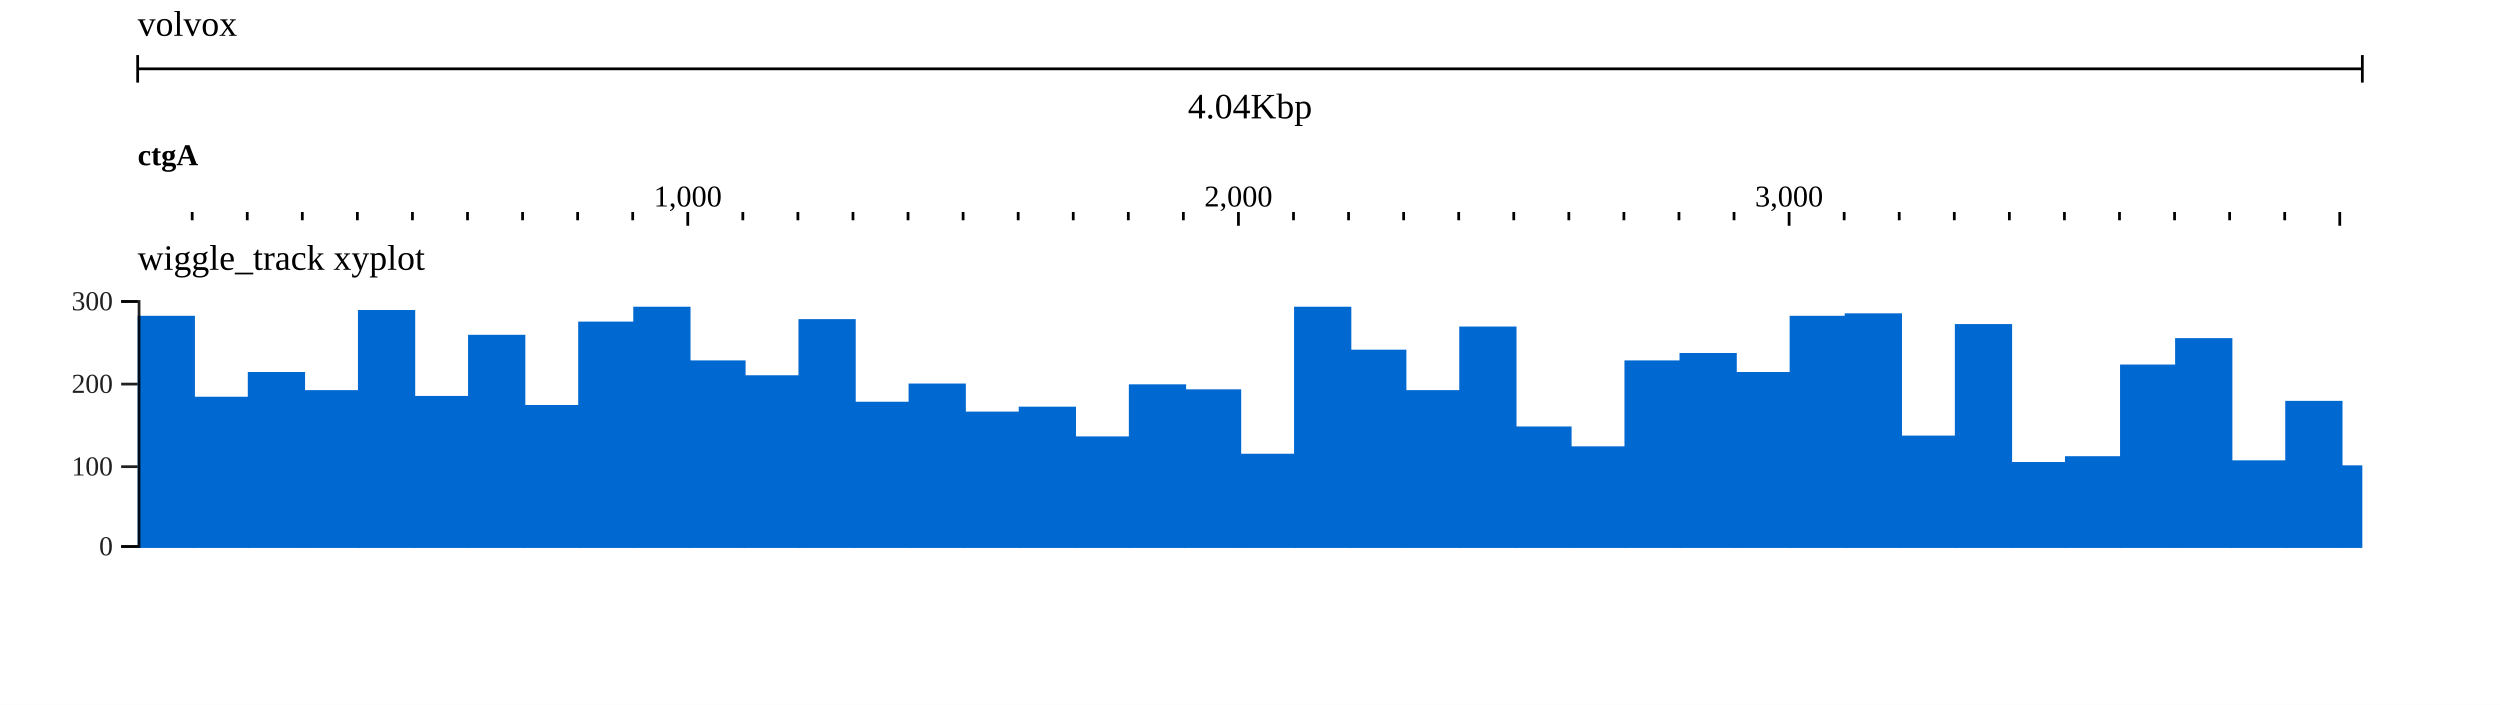
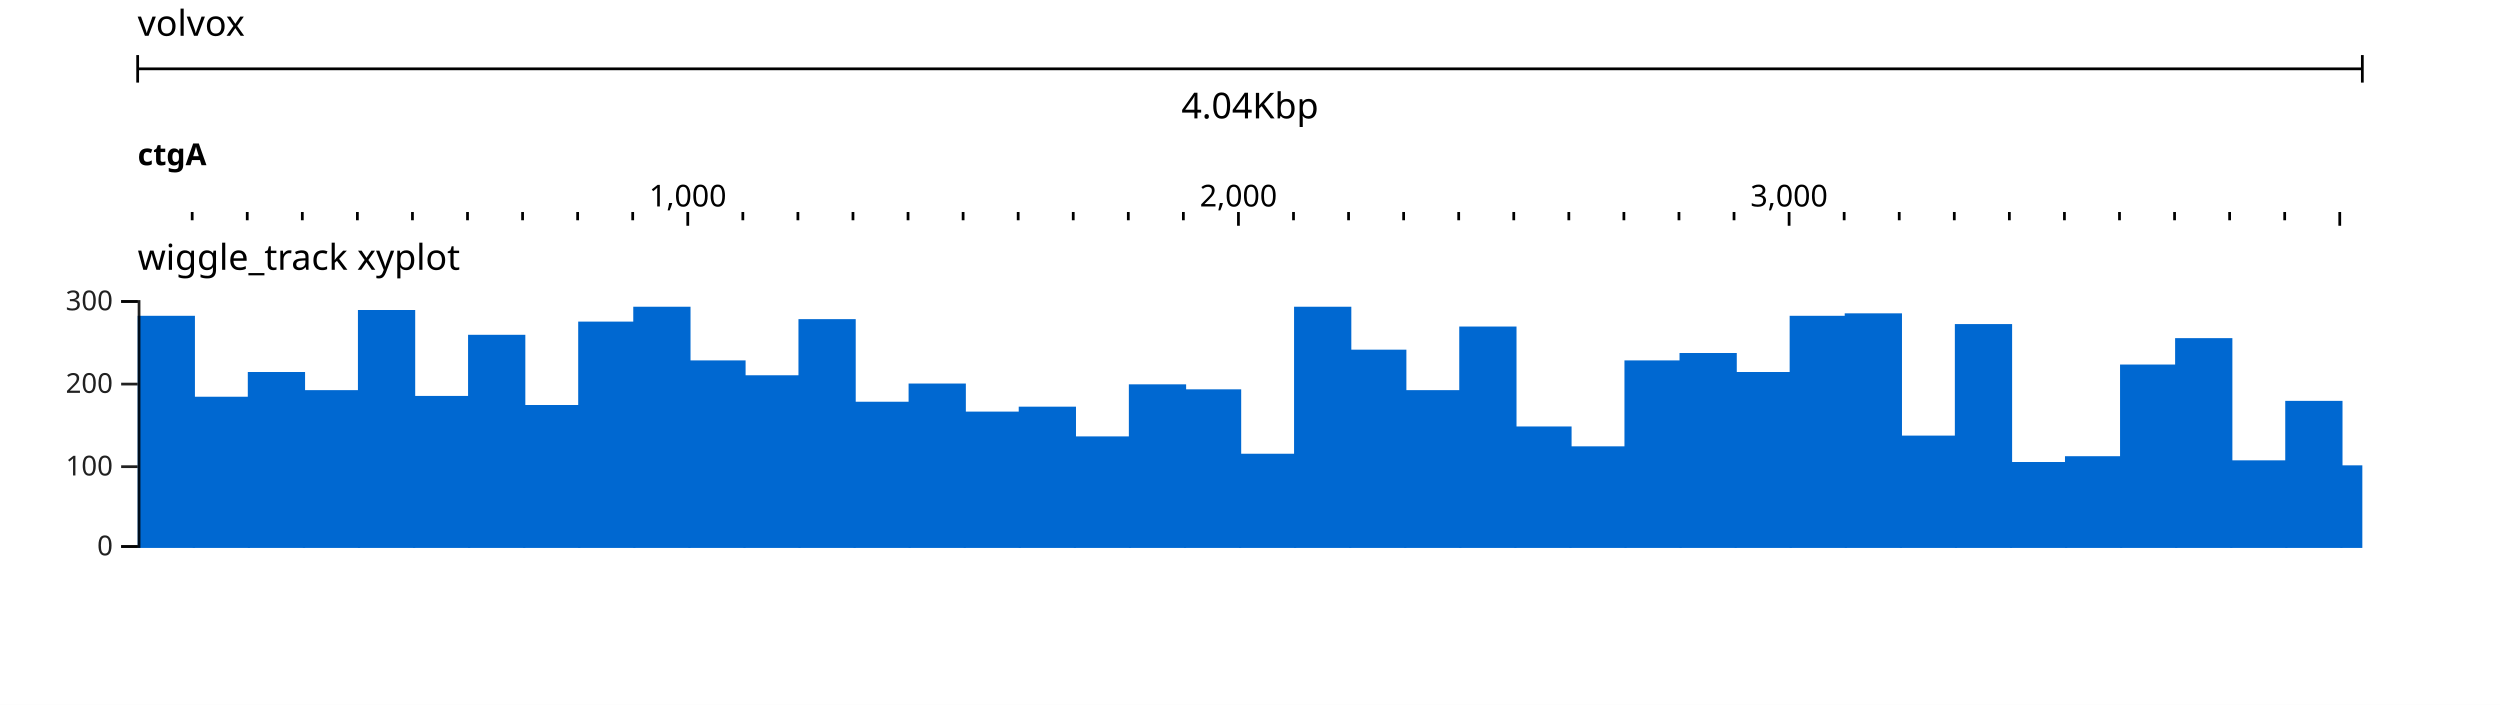
- <svg xmlns="http://www.w3.org/2000/svg" width="908" height="256" viewBox="0 0 908 256">
+ <svg xmlns="http://www.w3.org/2000/svg" width="908" height="256" viewBox="0 0 908 256" font-family="sans-serif">
  <rect width="908" height="256" fill="#ffffff" />
  <g transform="translate(50 0)">
    <g transform="translate(0)">
      <g id="header">
        <text x="0" y="13" font-size="13" fill="#000000">volvox</text>
        <g transform="translate(0 25)">
          <line x1="0" x2="808" y1="0" y2="0" stroke="#000000" />
          <line x1="0" x2="0" y1="-5" y2="5" stroke="#000000" />
          <line x1="808" x2="808" y1="-5" y2="5" stroke="#000000" />
          <text x="404" y="18" text-anchor="middle" font-size="13" fill="#000000">4.04Kbp</text>
        </g>
        <g transform="translate(0 50)">
          <defs>
            <clipPath id="ruler-clip-0">
              <rect x="0" y="0" width="808" height="34" />
            </clipPath>
          </defs>
          <g clip-path="url(#ruler-clip-0)">
            <path d="M199.8 27V32M399.8 27V32M599.8 27V32M799.8 27V32M999.8 27V32M1199.8 27V32M1399.8 27V32M1599.8 27V32M19.8 27V30M39.8 27V30M59.8 27V30M79.8 27V30M99.8 27V30M119.8 27V30M139.8 27V30M159.8 27V30M179.8 27V30M219.8 27V30M239.8 27V30M259.8 27V30M279.8 27V30M299.8 27V30M319.8 27V30M339.8 27V30M359.8 27V30M379.8 27V30M419.8 27V30M439.8 27V30M459.8 27V30M479.8 27V30M499.8 27V30M519.8 27V30M539.8 27V30M559.8 27V30M579.8 27V30M619.8 27V30M639.8 27V30M659.8 27V30M679.8 27V30M699.8 27V30M719.8 27V30M739.8 27V30M759.8 27V30M779.8 27V30M819.8 27V30M839.8 27V30M859.8 27V30M879.8 27V30M899.8 27V30M919.8 27V30M939.8 27V30M959.8 27V30M979.8 27V30M1019.8 27V30M1039.8 27V30M1059.8 27V30M1079.8 27V30M1099.8 27V30M1119.8 27V30M1139.8 27V30M1159.8 27V30M1179.8 27V30M1219.8 27V30M1239.8 27V30M1259.8 27V30M1279.8 27V30M1299.8 27V30M1319.8 27V30M1339.8 27V30M1359.8 27V30M1379.8 27V30M1419.8 27V30M1439.8 27V30M1459.8 27V30M1479.8 27V30M1499.8 27V30M1519.8 27V30M1539.8 27V30M1559.8 27V30M1579.8 27V30" stroke-width="1" stroke="#000000" fill="none" />
            <text x="199.8" y="25" text-anchor="middle" font-size="11" fill="#000000">1,000</text>
            <text x="399.8" y="25" text-anchor="middle" font-size="11" fill="#000000">2,000</text>
            <text x="599.8" y="25" text-anchor="middle" font-size="11" fill="#000000">3,000</text>
            <g transform="translate(0 0)">
              <defs>
                <clipPath id="reflabel-0-volvox:ctgA:0:4000:0">
                  <rect x="0" y="0" width="1599" height="13" />
                </clipPath>
              </defs>
              <g clip-path="url(#reflabel-0-volvox:ctgA:0:4000:0)">
                <text x="0" y="10" font-size="11" font-weight="bold" fill="#000000">ctgA</text>
              </g>
            </g>
          </g>
        </g>
      </g>
    </g>
    <g transform="translate(0 84)">
      <g transform="translate(0 0)">
        <defs>
          <clipPath id="track-clip-0-volvox_microarray">
            <rect x="-50" y="20" width="858" height="100" />
          </clipPath>
        </defs>
        <g clip-path="url(#track-clip-0-volvox_microarray)">
          <g transform="translate(0 20)">
            <defs>
              <clipPath id="display-clip-0-0-0">
                <rect x="0" y="0" width="808" height="100" />
              </clipPath>
            </defs>
            <g clip-path="url(#display-clip-0-0-0)">
              <g transform="translate(0,5)">
                <g>
                  <clipPath id="svgcanvas-clip-0">
                    <path d="M0,0h808v90h-808Z" />
                  </clipPath>
                  <g clip-path="url(#svgcanvas-clip-0)">
                    <rect x="0" y="5.7" width="20.8" height="84.3" fill="rgb(0,104,209)" />
                    <rect x="20" y="35.1" width="20.8" height="54.9" fill="rgb(0,104,209)" />
                    <rect x="40" y="26.1" width="20.8" height="63.9" fill="rgb(0,104,209)" />
                    <rect x="60" y="32.7" width="20.8" height="57.3" fill="rgb(0,104,209)" />
                    <rect x="80" y="3.6" width="20.8" height="86.4" fill="rgb(0,104,209)" />
                    <rect x="100" y="34.8" width="20.8" height="55.2" fill="rgb(0,104,209)" />
                    <rect x="120" y="12.6" width="20.8" height="77.4" fill="rgb(0,104,209)" />
                    <rect x="140" y="38.1" width="20.8" height="51.9" fill="rgb(0,104,209)" />
                    <rect x="160" y="7.8" width="20.8" height="82.2" fill="rgb(0,104,209)" />
                    <rect x="180" y="2.4" width="20.8" height="87.6" fill="rgb(0,104,209)" />
                    <rect x="200" y="21.9" width="20.8" height="68.1" fill="rgb(0,104,209)" />
                    <rect x="220" y="27.3" width="20.8" height="62.7" fill="rgb(0,104,209)" />
                    <rect x="240" y="6.9" width="20.8" height="83.1" fill="rgb(0,104,209)" />
                    <rect x="260" y="36.9" width="20.8" height="53.1" fill="rgb(0,104,209)" />
                    <rect x="280" y="30.3" width="20.8" height="59.7" fill="rgb(0,104,209)" />
                    <rect x="300" y="40.5" width="20.8" height="49.5" fill="rgb(0,104,209)" />
                    <rect x="320" y="38.7" width="20.8" height="51.3" fill="rgb(0,104,209)" />
                    <rect x="340" y="49.5" width="20.8" height="40.5" fill="rgb(0,104,209)" />
                    <rect x="360" y="30.6" width="20.8" height="59.4" fill="rgb(0,104,209)" />
                    <rect x="380" y="32.4" width="20.8" height="57.6" fill="rgb(0,104,209)" />
                    <rect x="400" y="55.8" width="20.8" height="34.2" fill="rgb(0,104,209)" />
                    <rect x="420" y="2.4" width="20.8" height="87.6" fill="rgb(0,104,209)" />
                    <rect x="440" y="18" width="20.8" height="72" fill="rgb(0,104,209)" />
                    <rect x="460" y="32.7" width="20.8" height="57.3" fill="rgb(0,104,209)" />
                    <rect x="480" y="9.6" width="20.8" height="80.4" fill="rgb(0,104,209)" />
                    <rect x="500" y="45.9" width="20.8" height="44.1" fill="rgb(0,104,209)" />
                    <rect x="520" y="53.1" width="20.8" height="36.9" fill="rgb(0,104,209)" />
                    <rect x="540" y="21.9" width="20.8" height="68.1" fill="rgb(0,104,209)" />
                    <rect x="560" y="19.2" width="20.8" height="70.8" fill="rgb(0,104,209)" />
                    <rect x="580" y="26.1" width="20.8" height="63.9" fill="rgb(0,104,209)" />
                    <rect x="600" y="5.7" width="20.8" height="84.3" fill="rgb(0,104,209)" />
                    <rect x="620" y="4.8" width="20.8" height="85.2" fill="rgb(0,104,209)" />
                    <rect x="640" y="49.2" width="20.8" height="40.8" fill="rgb(0,104,209)" />
                    <rect x="660" y="8.7" width="20.8" height="81.3" fill="rgb(0,104,209)" />
                    <rect x="680" y="58.8" width="20.8" height="31.2" fill="rgb(0,104,209)" />
                    <rect x="700" y="56.7" width="20.8" height="33.3" fill="rgb(0,104,209)" />
                    <rect x="720" y="23.4" width="20.8" height="66.6" fill="rgb(0,104,209)" />
                    <rect x="740" y="13.8" width="20.8" height="76.2" fill="rgb(0,104,209)" />
                    <rect x="760" y="58.2" width="20.8" height="31.8" fill="rgb(0,104,209)" />
                    <rect x="780" y="36.6" width="20.8" height="53.4" fill="rgb(0,104,209)" />
                    <rect x="800" y="60" width="20.8" height="30" fill="rgb(0,104,209)" />
                    <rect x="820" y="46.5" width="20.8" height="43.5" fill="rgb(0,104,209)" />
                    <rect x="840" y="24.3" width="20.8" height="65.7" fill="rgb(0,104,209)" />
                    <rect x="860" y="12.9" width="20.8" height="77.1" fill="rgb(0,104,209)" />
                    <rect x="880" y="0.3" width="20.8" height="89.7" fill="rgb(0,104,209)" />
                    <rect x="900" y="9.6" width="20.8" height="80.4" fill="rgb(0,104,209)" />
                    <rect x="920" y="34.5" width="20.8" height="55.5" fill="rgb(0,104,209)" />
                    <rect x="940" y="21" width="20.8" height="69" fill="rgb(0,104,209)" />
                    <rect x="960" y="28.8" width="20.8" height="61.2" fill="rgb(0,104,209)" />
                    <rect x="980" y="22.5" width="20.8" height="67.5" fill="rgb(0,104,209)" />
                    <rect x="1000" y="55.8" width="20.8" height="34.2" fill="rgb(0,104,209)" />
                    <rect x="1020" y="50.7" width="20.8" height="39.3" fill="rgb(0,104,209)" />
                    <rect x="1040" y="2.1" width="20.8" height="87.9" fill="rgb(0,104,209)" />
                    <rect x="1060" y="27" width="20.8" height="63" fill="rgb(0,104,209)" />
                    <rect x="1080" y="32.4" width="20.8" height="57.6" fill="rgb(0,104,209)" />
                    <rect x="1100" y="48.3" width="20.8" height="41.7" fill="rgb(0,104,209)" />
                    <rect x="1120" y="33" width="20.8" height="57" fill="rgb(0,104,209)" />
                    <rect x="1140" y="21.3" width="20.8" height="68.7" fill="rgb(0,104,209)" />
                    <rect x="1160" y="42.9" width="20.8" height="47.1" fill="rgb(0,104,209)" />
                    <rect x="1180" y="16.8" width="20.8" height="73.2" fill="rgb(0,104,209)" />
                    <rect x="1200" y="4.5" width="20.8" height="85.5" fill="rgb(0,104,209)" />
                  </g>
                </g>
              </g>
              <g transform="translate(0,0)">
                <g transform="translate(0 0)" />
              </g>
            </g>
            <g transform="translate(-50 0)">
              <g transform="translate(50 0)">
                <g font-size="10" text-anchor="end" stroke="rgb(0,0,0)" stroke-width="1" stroke-opacity="0.87">
                  <path fill="none" d="M-6 5.5H0.5V94.5H-6" />
                  <g transform="translate(0,94.5)">
                    <line x2="-6" />
                    <text stroke="#fff" stroke-width="2.5" paint-order="stroke" fill="rgb(0,0,0)" dy="0.32em" x="-9" fill-opacity="0.87">0</text>
                  </g>
                  <g transform="translate(0,65.5)">
                    <line x2="-6" />
                    <text stroke="#fff" stroke-width="2.5" paint-order="stroke" fill="rgb(0,0,0)" dy="0.32em" x="-9" fill-opacity="0.87">100</text>
                  </g>
                  <g transform="translate(0,35.5)">
                    <line x2="-6" />
                    <text stroke="#fff" stroke-width="2.5" paint-order="stroke" fill="rgb(0,0,0)" dy="0.32em" x="-9" fill-opacity="0.87">200</text>
                  </g>
                  <g transform="translate(0,5.5)">
                    <line x2="-6" />
                    <text stroke="#fff" stroke-width="2.5" paint-order="stroke" fill="rgb(0,0,0)" dy="0.32em" x="-9" fill-opacity="0.87">300</text>
                  </g>
                </g>
              </g>
            </g>
          </g>
        </g>
        <text x="0" y="14" font-size="13" fill="#000000">wiggle_track xyplot</text>
      </g>
    </g>
    <g transform="translate(0 84)">
      <defs>
        <clipPath id="highlight-clip-0">
          <rect x="0" y="0" width="808" height="122" />
        </clipPath>
      </defs>
      <g clip-path="url(#highlight-clip-0)" />
    </g>
  </g>
</svg>
